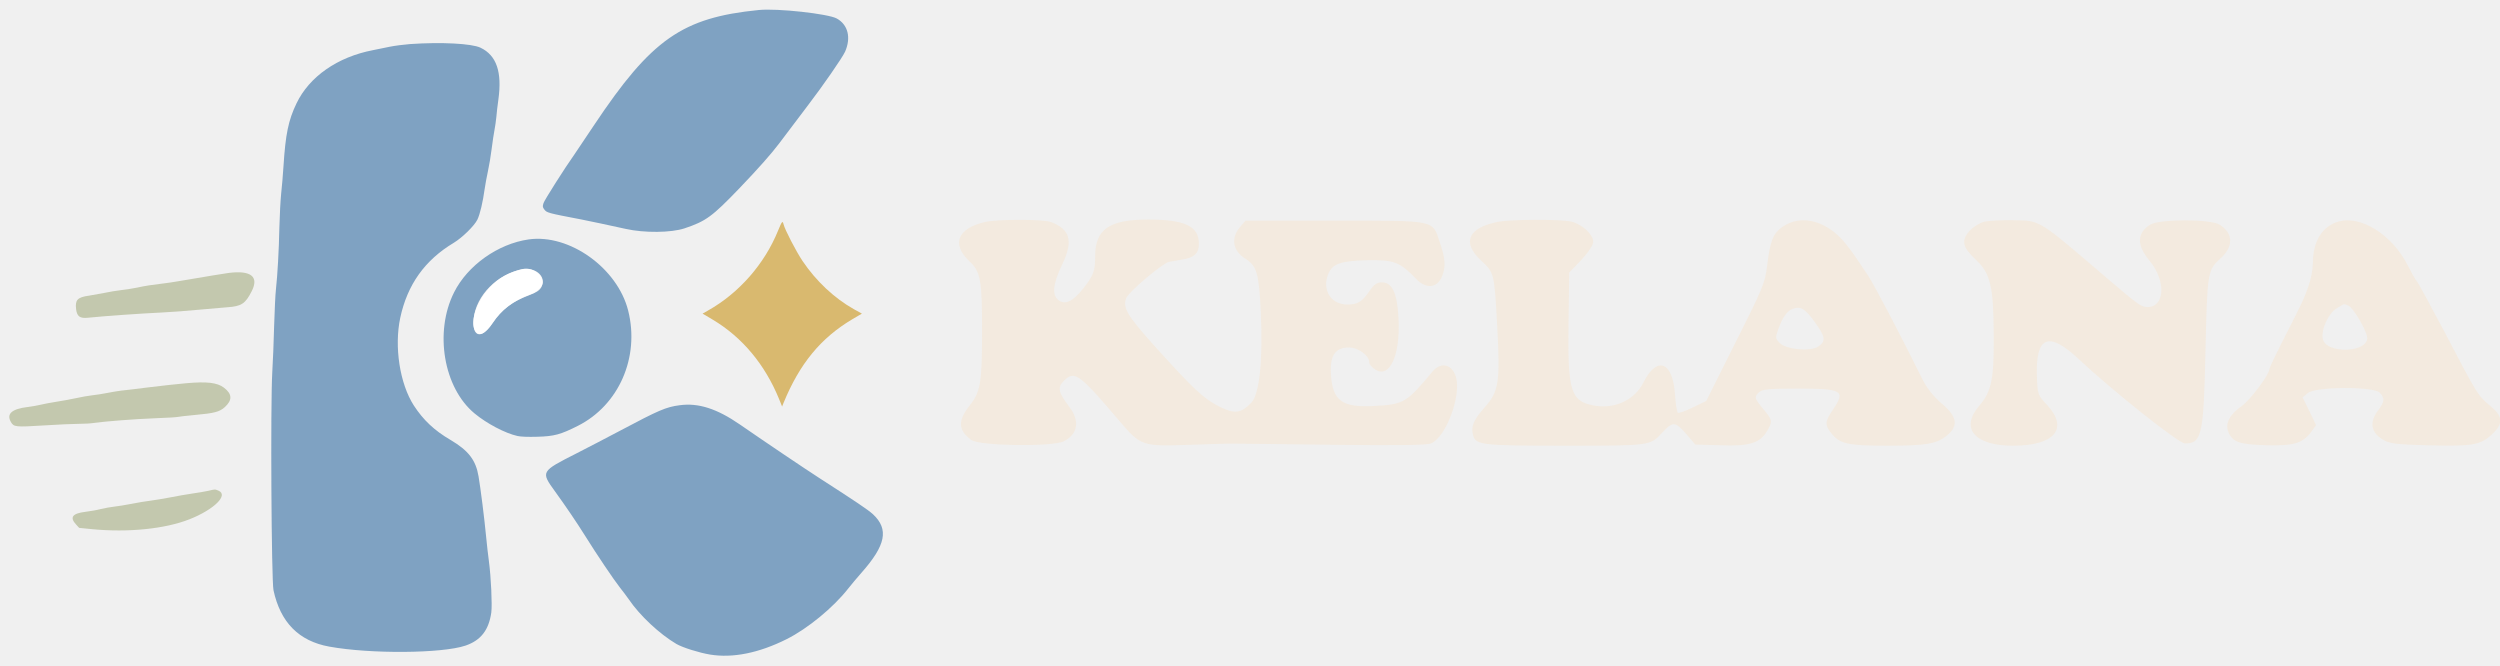
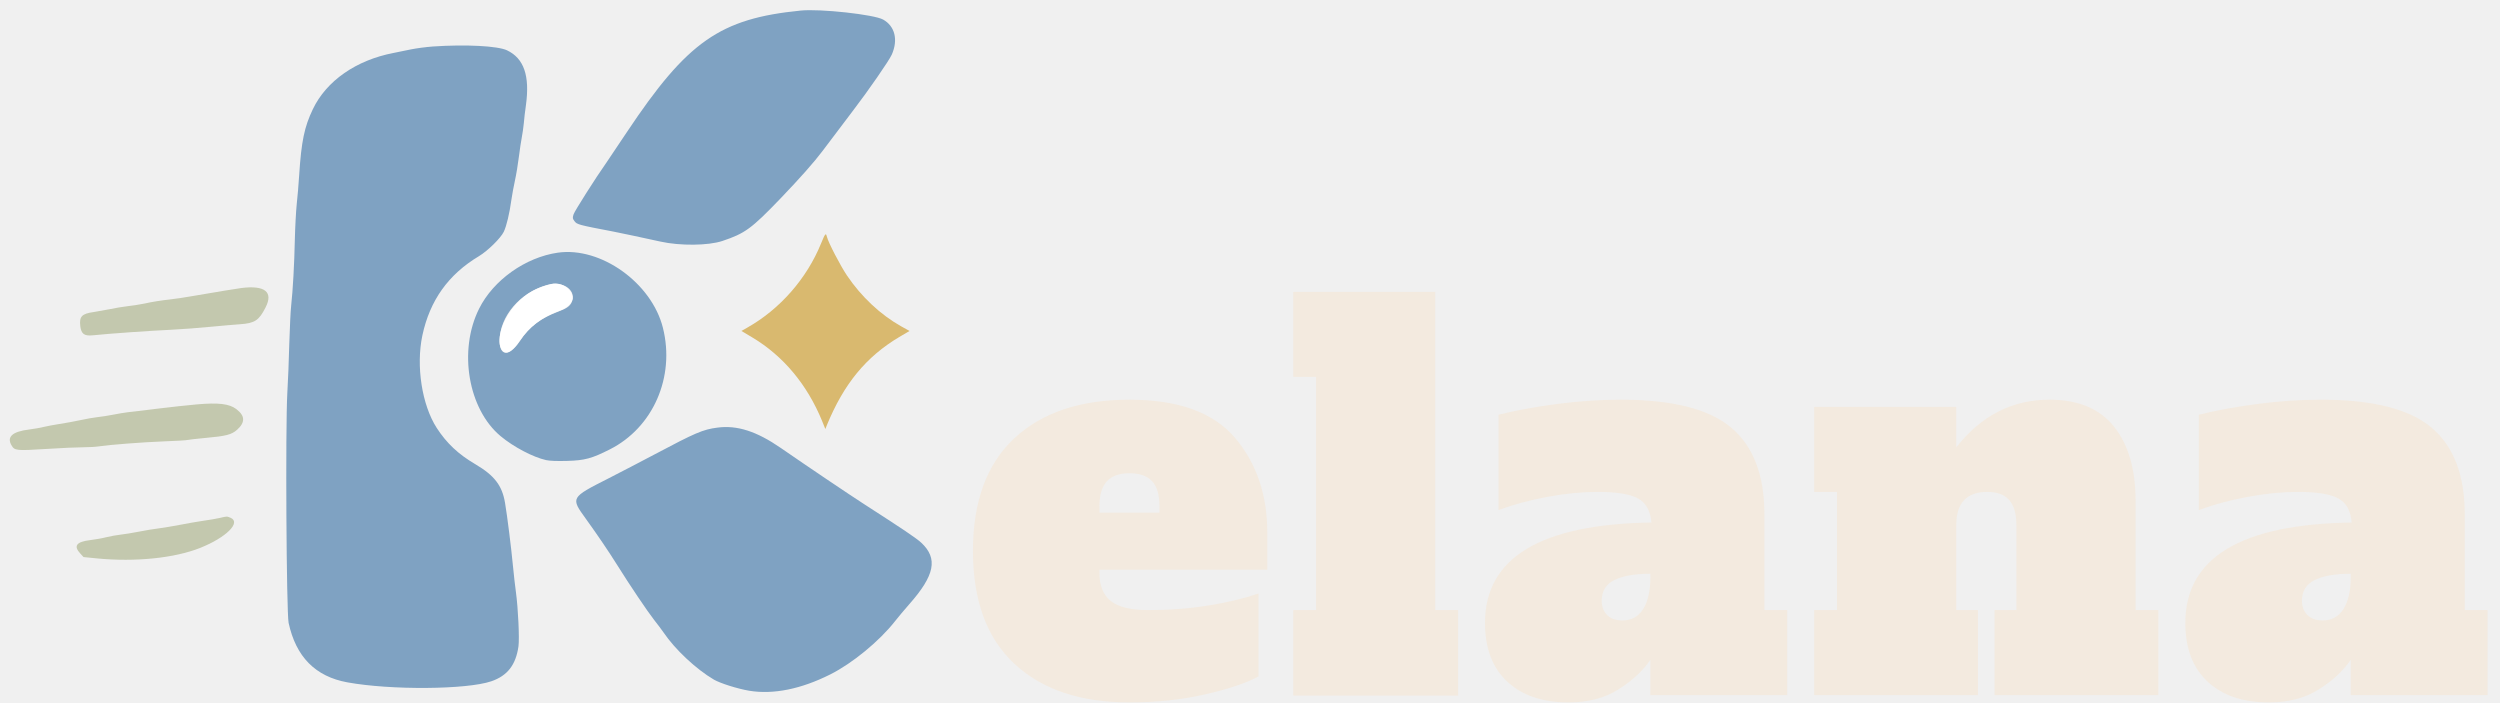
- <svg xmlns="http://www.w3.org/2000/svg" viewBox="37 27 2672 711" role="img" aria-label="Kelana">
+ <svg xmlns="http://www.w3.org/2000/svg" viewBox="37 27 2532 711" role="img" aria-label="Kelana">
  <path fill="#C3C8AE" d="M 281.5 318.7 C 278.6 319, 256.3 322.7, 230.5 327.1 C 223.9 328.3, 214.9 329.6, 210.5 330.1 C 199.3 331.4, 191.6 332.6, 183.5 334.4 C 179.7 335.2, 172.2 336.4, 167 337 C 161.8 337.6, 153.3 339, 148.3 340.1 C 143.2 341.1, 135.9 342.4, 132.1 343 C 119.8 344.7, 117.2 347.5, 118.3 357.3 C 119.3 365.2, 122.3 367.5, 131 366.6 C 148.5 364.8, 188.6 362, 210 361 C 220.2 360.5, 238.2 359.2, 250 358 C 261.8 356.9, 275.3 355.7, 280 355.4 C 295 354.4, 299.3 351.6, 306 338.3 C 314 322.7, 305.3 315.7, 281.5 318.7 M 236 436.6 C 227.5 437.3, 209.7 439.3, 196.5 440.9 C 183.3 442.6, 169.8 444.2, 166.5 444.5 C 163.2 444.9, 156.5 446, 151.5 447 C 146.6 448, 139.4 449.1, 135.5 449.5 C 131.7 449.9, 123.8 451.3, 118 452.6 C 112.2 453.8, 102.9 455.6, 97.2 456.4 C 91.6 457.3, 84.4 458.6, 81.2 459.4 C 78.1 460.2, 71.5 461.4, 66.5 462 C 49.5 464.1, 43.6 469.4, 48.7 478.1 C 51.8 483.4, 53.5 483.6, 83.9 481.7 C 99.1 480.7, 115.9 480, 121.3 480 C 126.7 480, 134.1 479.6, 137.8 479 C 149.7 477.3, 180.9 474.9, 203.5 474 C 215.6 473.6, 226.2 472.9, 227 472.6 C 227.8 472.3, 236.2 471.4, 245.5 470.5 C 265.8 468.7, 271.7 467.2, 277.2 462.2 C 285.5 454.7, 285.3 448.1, 276.3 441.3 C 269.1 435.9, 258.2 434.6, 236 436.6 M 259.5 551.6 C 256.2 552.3, 248.6 553.7, 242.5 554.5 C 236.5 555.4, 225.9 557.2, 219 558.6 C 212.1 559.9, 202.7 561.5, 198 562.1 C 193.3 562.6, 184.1 564.2, 177.5 565.5 C 170.9 566.8, 162.6 568.1, 159 568.5 C 155.4 568.9, 149.1 570, 145 571 C 140.9 572.1, 133.5 573.4, 128.5 574 C 114.3 575.7, 111.2 579.9, 118.3 587.6 L 121.6 591.2 135.6 592.6 C 174.2 596.3, 213.6 592.3, 239.8 581.9 C 265.9 571.5, 281.6 556.1, 270.5 551.4 C 266.5 549.8, 267.2 549.8, 259.5 551.6" />
  <path fill="#7FA2C2" fill-rule="evenodd" d="M 848 37.7 C 766.2 45.8, 733.2 68.9, 671.9 160.8 C 661.5 176.3, 652.2 190.3, 651.1 191.8 C 640.6 206.6, 618.8 241, 617.9 244.1 C 616.8 247.6, 616.9 248.4, 618.7 250.8 C 621.3 254.4, 622.4 254.7, 658.5 261.6 C 668.1 263.5, 688.8 267.9, 706 271.7 C 725.8 276.1, 754.2 275.8, 768.5 271.1 C 791.5 263.4, 798 258.7, 827.4 228.1 C 847.8 206.8, 861.5 191.3, 870 180 C 884.8 160.3, 897.7 143.2, 900.6 139.5 C 916.3 119, 937.3 88.7, 940.2 82.3 C 946.8 67.3, 943.4 53.5, 931.4 46.8 C 922.3 41.7, 867.6 35.7, 848 37.7 M 475.3 74.1 C 468.6 74.6, 458.7 75.9, 453.3 77 C 447.9 78.2, 440 79.8, 435.7 80.6 C 397.7 87.9, 367.6 108.9, 353.9 137.5 C 345.2 155.6, 342.2 170.3, 340 204.5 C 339.4 213.9, 338.3 227.1, 337.5 234 C 336.8 240.9, 335.9 257.1, 335.6 270 C 335.1 294.5, 333.6 321.1, 331.9 336.5 C 331.3 341.5, 330.5 358.8, 330 375 C 329.6 391.2, 328.7 413.7, 328 425 C 326 460.2, 327.1 647.2, 329.3 657.8 C 336.7 692.2, 356.4 712.2, 388.9 718.1 C 432.8 726.1, 509.7 725.5, 534.6 717 C 550.9 711.4, 559.4 700.5, 562.1 681.7 C 563.2 673.6, 561.8 643.3, 559.5 626.5 C 558.7 621, 557.4 609.1, 556.5 600 C 554.8 581.9, 550.7 549.2, 548.5 536.3 C 545.6 518.8, 537.8 508.6, 518.5 497.2 C 501.1 487, 489.4 475.9, 479.3 460.4 C 464.3 437.1, 458.2 397.6, 464.8 366.6 C 472.4 331.2, 491.1 305, 522 286.5 C 531.1 281, 544 268.3, 547.2 261.8 C 550 256.1, 553.1 242.9, 555 229 C 555.7 224.3, 557.2 215.8, 558.5 210 C 559.8 204.2, 561.6 193.4, 562.5 186 C 563.4 178.6, 564.8 169.6, 565.5 166 C 566.2 162.4, 567.1 156.1, 567.5 152 C 567.8 147.9, 568.8 139.4, 569.7 133.2 C 573.7 103.8, 567.7 86.2, 550.6 78 C 541.2 73.5, 508.8 71.8, 475.3 74.1 M 602 282.9 C 569.2 287.6, 536.7 310.7, 522.3 339.5 C 501 381.9, 511.1 441.4, 544.1 468.8 C 557.2 479.7, 577 490.1, 590.1 493 C 593.7 493.8, 601.1 494.1, 611.5 493.8 C 629.3 493.3, 636.3 491.4, 654.5 482.2 C 698.5 460.1, 720.9 408.8, 708.4 359 C 697 313.5, 645.5 276.7, 602 282.9 M 591.5 315.5 C 564 322.9, 543 347.4, 543 372.1 C 543 388.1, 552.8 388.4, 563.4 372.6 C 573.4 357.7, 584.1 349.5, 602.4 342.6 C 610.6 339.5, 613.7 337.4, 615.6 333.9 C 621.9 321.7, 608 311, 591.5 315.5 M 763.5 460.1 C 748.8 462, 741.1 465.4, 700 487.2 C 686 494.6, 665.1 505.5, 653.5 511.4 C 614.7 531.1, 614.8 530.9, 630.4 552.5 C 642.3 569, 653.4 585.4, 662 599.1 C 674.9 619.8, 693 646.6, 699.6 655 C 702.9 659.1, 707.1 664.8, 709 667.5 C 720.8 684.9, 742 704.7, 760 715.3 C 766.6 719.1, 784 724.6, 795.9 726.6 C 820.2 730.6, 848.3 724.9, 877.8 710.1 C 900.4 698.8, 927.8 676.2, 943.6 656 C 946.8 651.9, 953.2 644.3, 957.7 639.2 C 983.8 609.7, 987.2 592.7, 970.1 576.7 C 965.3 572.2, 952.1 563.3, 912.8 538 C 897.9 528.4, 855.4 499.8, 827.8 480.7 C 803.3 463.8, 783.5 457.4, 763.5 460.1" />
  <path fill="#FFFFFF" d="M 595.5 314.6 C 579.6 318.6, 569.7 324.2, 559.9 334.8 C 546.6 349.1, 539.4 370.2, 544.5 380 C 548.4 387.4, 555.1 384.6, 563.6 371.9 C 572.9 357.9, 586.4 347.8, 604.5 341.4 C 611.3 339, 617 333.3, 617 328.9 C 617 319.9, 605.3 312.2, 595.5 314.6" />
  <path fill="#D9B96F" d="M 868.6 273.5 C 854.1 309.2, 826.9 340.2, 793.7 358.9 L 787.9 362.2 799 368.8 C 830.3 387.5, 854.5 416.5, 869.6 453.3 L 872.9 461.5 874.5 457.5 C 891.7 415.7, 914.1 388.4, 947.8 368.3 L 958.2 362.2 949.7 357.5 C 928.8 345.8, 909.2 327.4, 894.8 306 C 888 295.9, 875.8 272.4, 874.5 266.8 C 873.4 262.5, 872.8 263.3, 868.6 273.5" />
-   <g transform="translate(313.8 -1674.7) scale(2.4418)">
-     <path fill="#F3EADF" fill-rule="evenodd" d="M 317.7 794.1 C 305.7 796.9, 303 803.8, 311 811.3 C 315.9 815.9, 316.5 819.5, 316.5 842 C 316.5 864.6, 315.8 868.5, 311 874.5 C 305.8 881.1, 306 885.2, 311.8 889.5 C 315.3 892.1, 347.7 892.6, 352.4 890 C 358.5 886.8, 359.4 881.1, 354.6 874.9 C 349.8 868.5, 349.4 866.5, 352.4 863.5 C 356.9 859, 359 860.4, 376.3 880.8 C 386.1 892.3, 386.4 892.3, 407.5 891.6 C 416.3 891.3, 425.1 891, 427 891.1 C 428.9 891.1, 448.5 891.3, 470.4 891.6 C 498 891.9, 511.2 891.8, 513 891 C 519.6 888.3, 526.4 869.9, 523.9 861.8 C 522.1 856.2, 517.4 855.2, 513.7 859.5 C 502.3 873.2, 501.1 873.9, 488.3 874.6 C 474.1 875.4, 469.9 872.4, 469.2 860.7 C 468.7 852.5, 471.1 849, 477.1 849 C 481.2 849, 486 852.6, 486 855.6 C 486 856.4, 487.1 857.7, 488.5 858.6 C 494.9 862.8, 499.6 852.5, 498.8 836.4 C 498.2 825.2, 496.1 820.5, 491.5 820.5 C 489.3 820.5, 488 821.4, 486 824.4 C 482.8 829, 480.9 830.2, 476.4 830.2 C 469.2 830.2, 465.2 823.8, 468 816.9 C 469.9 812.3, 473.4 811.1, 485.3 810.8 C 496.9 810.6, 499.4 811.6, 506.5 819 C 510.9 823.6, 515.9 823, 517.9 817.7 C 519.5 813.6, 519.3 810.1, 516.9 803.1 C 513.5 793, 515.9 793.5, 470.7 793.5 L 431.8 793.5 429.4 796.3 C 425.3 801.1, 426.2 806.7, 431.7 810.1 C 436.8 813.3, 437.7 816.6, 438.5 833.5 C 439.5 854.7, 437.9 869.4, 434.4 873.1 C 429.8 877.9, 427.1 878.2, 420.4 874.9 C 413.5 871.4, 409.1 867.3, 392.4 848.8 C 379.9 834.9, 378 831.6, 379.6 827.4 C 380.7 824.6, 395.5 812.1, 398.4 811.5 C 399.6 811.3, 402.1 810.9, 404.1 810.5 C 409.4 809.7, 411.4 807.8, 411.4 803.6 C 411.4 795.9, 405.4 793, 389.1 793 C 372.2 793, 366 797.3, 366 809 C 366 815.6, 365.3 817.5, 360.6 823.4 C 356.3 828.8, 353 830.4, 350.1 828.4 C 347 826.2, 347.4 821.4, 351.6 812.6 C 356.5 802.4, 355.1 797.3, 346.7 794.1 C 343.3 792.8, 323.1 792.8, 317.7 794.1 M 542.3 794 C 529.2 796.6, 526.4 803, 534.9 810.9 C 540.7 816.4, 540.7 816, 542 840 C 543.3 864.1, 542.7 868.3, 536.5 875.2 C 531.7 880.6, 530.4 883.6, 531.4 887.3 C 532.5 891.7, 535 892, 571.6 892 C 608.9 892, 608.9 892, 614 886.5 C 618.8 881.3, 619.8 881.3, 624.5 886.6 L 628.7 891.5 639.7 891.8 C 652.4 892.3, 656.9 890.9, 660.1 885.6 C 662.6 881.4, 662.5 880.8, 658.5 876 C 654.5 871.2, 654.4 870.7, 656.6 868.6 C 657.9 867.3, 660.9 867, 673.5 867 C 693.1 867, 694.6 867.9, 689 876.1 C 685.4 881.4, 685.3 882.9, 688.2 886.5 C 691.9 891.2, 695.4 892, 712.7 892 C 730 892, 734.4 891.2, 739 887.4 C 744 883.2, 743.3 879.2, 736.5 873.5 C 733 870.5, 730 866.7, 728.2 863.1 C 717.9 842.3, 707.1 821.8, 704.3 817.5 C 695.9 804.8, 693.2 801.4, 689.2 798.3 C 681.4 792.3, 672.8 791.7, 666.3 796.6 C 662.6 799.4, 661.4 802.7, 660.1 813.4 C 659.2 820.7, 658.2 823.2, 646.3 846.8 L 633.5 872.4 627.7 875.2 C 624.5 876.8, 621.6 877.8, 621.1 877.6 C 620.6 877.3, 620.1 873.7, 619.8 869.6 C 618.9 855.1, 611.9 852.5, 606 864.3 C 602.2 872, 593.3 876.1, 584.3 874.4 C 574.1 872.5, 572.8 868.2, 573.2 838.2 L 573.5 816.2 578.8 810.7 C 582 807.2, 584 804.2, 584 802.7 C 584 799.5, 579.1 795, 574.4 793.9 C 569.6 792.8, 548 792.9, 542.3 794 M 755 794 C 753.1 794.5, 750.2 796.3, 748.7 798 C 745 802.2, 745.6 805.1, 751.5 810.6 C 757.8 816.5, 759.2 822, 759.3 842.9 C 759.5 863, 758.4 868.2, 752.9 874.6 C 744.5 884.4, 751 892, 767.7 892 C 785.9 892, 792.2 884.6, 782.8 874.3 C 778.5 869.7, 778.5 869.7, 778.2 861.1 C 777.7 844.1, 783.4 841.8, 796.3 853.9 C 811.6 868.2, 840.3 891, 843 891 C 850.4 891, 851.2 887.5, 852 850.5 C 852.8 816.1, 852.9 815.2, 858.4 810.2 C 864.3 804.9, 864.3 799.2, 858.3 795.3 C 854.3 792.7, 831.7 792.7, 827.7 795.3 C 821.9 799, 821.9 804.3, 827.5 811 C 834.8 819.8, 834.3 831.3, 826.6 831.3 C 823.9 831.3, 822.6 830.3, 810.1 819.7 C 778.2 792.4, 780.1 793.6, 768 793.3 C 762.8 793.2, 756.9 793.5, 755 794 M 910.2 793.9 C 903.1 795.9, 899 802.6, 899 812.1 C 899 814.6, 898.2 819.1, 897.1 822.1 C 895.2 827.6, 894.2 829.7, 885.1 847.5 C 882.3 853, 880 857.9, 880 858.4 C 880 860.8, 871.5 872.1, 867.9 874.6 C 862.6 878.3, 860.5 882.3, 862 885.9 C 863.8 890.4, 866.6 891.4, 878.5 891.8 C 890.7 892.1, 894.5 891, 898.4 885.8 L 900.4 883 897.5 876.9 L 894.5 870.8 896.9 868.9 C 900.3 866.1, 925.8 866, 928.3 868.8 C 930.6 871.3, 930.4 872.7, 927.5 876.6 C 923.5 881.9, 924.5 886.6, 930.3 889.7 C 932.8 891.1, 936.8 891.5, 948.8 891.8 C 968.7 892.3, 972.1 891.8, 977.1 887.3 C 982.5 882.4, 982.4 879.3, 976.6 874.5 C 971.3 870.2, 970.9 869.5, 956.8 842.5 C 950.7 831, 945.2 820.8, 944.5 820 C 943.8 819.2, 942 816, 940.5 813 C 933.8 799.8, 920.1 791, 910.2 793.9 M 909.4 831.9 C 905.7 834.1, 902.4 841.6, 903.4 845.4 C 904.9 851.6, 921.9 851.5, 922.8 845.2 C 923.2 842.7, 916.8 831.5, 914.4 830.6 C 912.4 829.8, 913 829.7, 909.4 831.9 M 671.3 832.1 C 668.8 833, 666.8 835.9, 664.9 841.3 C 663.7 844.7, 663.8 845.2, 665.6 847 C 668.4 849.9, 679 850.9, 682.5 848.6 C 685.9 846.3, 685.7 844.4, 681 837.9 C 676.8 832, 674.8 830.8, 671.3 832.1" />
-   </g>
+   <path fill="#F3EADF" d="M1180.9 738.4Q1106.3 738.4 1064.3 699.2Q1022.4 660.1 1022.4 585.0L1022.4 585.0Q1022.4 510.0 1064.3 470.9Q1106.3 431.8 1180.9 431.8L1180.9 431.8Q1254.9 431.8 1287.7 470.3Q1320.5 508.9 1320.5 566.2L1320.5 566.2L1320.5 604.0L1150.5 604.0L1150.5 607.1Q1150.5 626.5 1162 635.7Q1173.5 644.9 1200.3 644.9L1200.3 644.9Q1232.3 644.9 1261.2 640.2Q1290.1 635.5 1311.6 628.1L1311.6 628.1L1311.6 712.1Q1293.3 722.1 1257.8 730.2Q1222.4 738.4 1180.9 738.4L1180.9 738.4ZM1150.5 546.2L1211.3 546.2L1211.3 539.9Q1211.3 522.1 1203.7 514.2Q1196.1 506.3 1180.9 506.3L1180.9 506.3Q1165.7 506.3 1158.1 514.4Q1150.5 522.6 1150.5 539.9L1150.5 539.9L1150.5 546.2ZM1513.8 731.5L1346.8 731.5L1346.8 644.9L1369.9 644.9L1369.9 408.7L1346.8 408.7L1346.8 322.6L1490.6 322.6L1490.6 644.9L1513.8 644.9L1513.8 731.5ZM1824.0 644.9L1847.1 644.9L1847.1 731L1708.5 731L1708.5 695.3Q1697.0 712.1 1676.2 725.2Q1655.5 738.4 1625.6 738.4L1625.6 738.4Q1586.2 738.4 1563.6 717.4Q1541.0 696.4 1541.0 658.0L1541.0 658.0Q1541.0 558.8 1709.6 556.2L1709.6 556.2Q1708 538.3 1695.9 531.8Q1683.8 525.2 1655.0 525.2L1655.0 525.2Q1631.3 525.2 1604.3 530.2Q1577.3 535.2 1554.7 543.6L1554.7 543.6L1554.7 447.0Q1582.5 440.2 1615.1 436.0Q1647.6 431.8 1678.6 431.8L1678.6 431.8Q1756.8 431.8 1790.4 460.1Q1824.0 488.5 1824.0 547.8L1824.0 547.8L1824.0 644.9ZM1708.5 611.3L1708.5 608.1Q1684.9 608.1 1672.0 614.5Q1659.2 620.8 1659.2 635.5L1659.2 635.5Q1659.2 644.4 1664.7 649.9Q1670.2 655.4 1680.2 655.4L1680.2 655.4Q1693.8 655.4 1701.2 643.9Q1708.5 632.3 1708.5 611.3L1708.5 611.3ZM2199.9 644.9L2223.0 644.9L2223.0 731L2057.1 731L2057.1 644.9L2079.2 644.9L2079.2 558.8Q2079.2 541.5 2071.8 533.3Q2064.5 525.2 2049.8 525.2L2049.8 525.2Q2018.3 525.2 2018.3 558.8L2018.3 558.8L2018.3 644.9L2040.3 644.9L2040.3 731L1874.4 731L1874.4 644.9L1897.5 644.9L1897.5 525.2L1874.4 525.2L1874.4 439.1L2018.3 439.1L2018.3 480.1Q2056.1 431.8 2112.8 431.8L2112.8 431.8Q2156.3 431.8 2178.1 459.1Q2199.9 486.4 2199.9 534.1L2199.9 534.1L2199.9 644.9ZM2533.3 644.9L2556.4 644.9L2556.4 731L2417.8 731L2417.8 695.3Q2406.3 712.1 2385.5 725.2Q2364.8 738.4 2334.8 738.4L2334.8 738.4Q2295.5 738.4 2272.9 717.4Q2250.3 696.4 2250.3 658.0L2250.3 658.0Q2250.3 558.8 2418.8 556.2L2418.8 556.2Q2417.3 538.3 2405.2 531.8Q2393.1 525.2 2364.3 525.2L2364.3 525.2Q2340.6 525.2 2313.6 530.2Q2286.6 535.2 2264.0 543.6L2264.0 543.6L2264.0 447.0Q2291.8 440.2 2324.3 436.0Q2356.9 431.8 2387.9 431.8L2387.9 431.8Q2466.1 431.8 2499.7 460.1Q2533.3 488.5 2533.3 547.8L2533.3 547.8L2533.3 644.9ZM2417.8 611.3L2417.8 608.1Q2394.2 608.1 2381.3 614.5Q2368.4 620.8 2368.4 635.5L2368.4 635.5Q2368.4 644.4 2374.0 649.9Q2379.5 655.4 2389.4 655.4L2389.4 655.4Q2403.1 655.4 2410.4 643.9Q2417.8 632.3 2417.8 611.3L2417.8 611.3Z" />
</svg>
